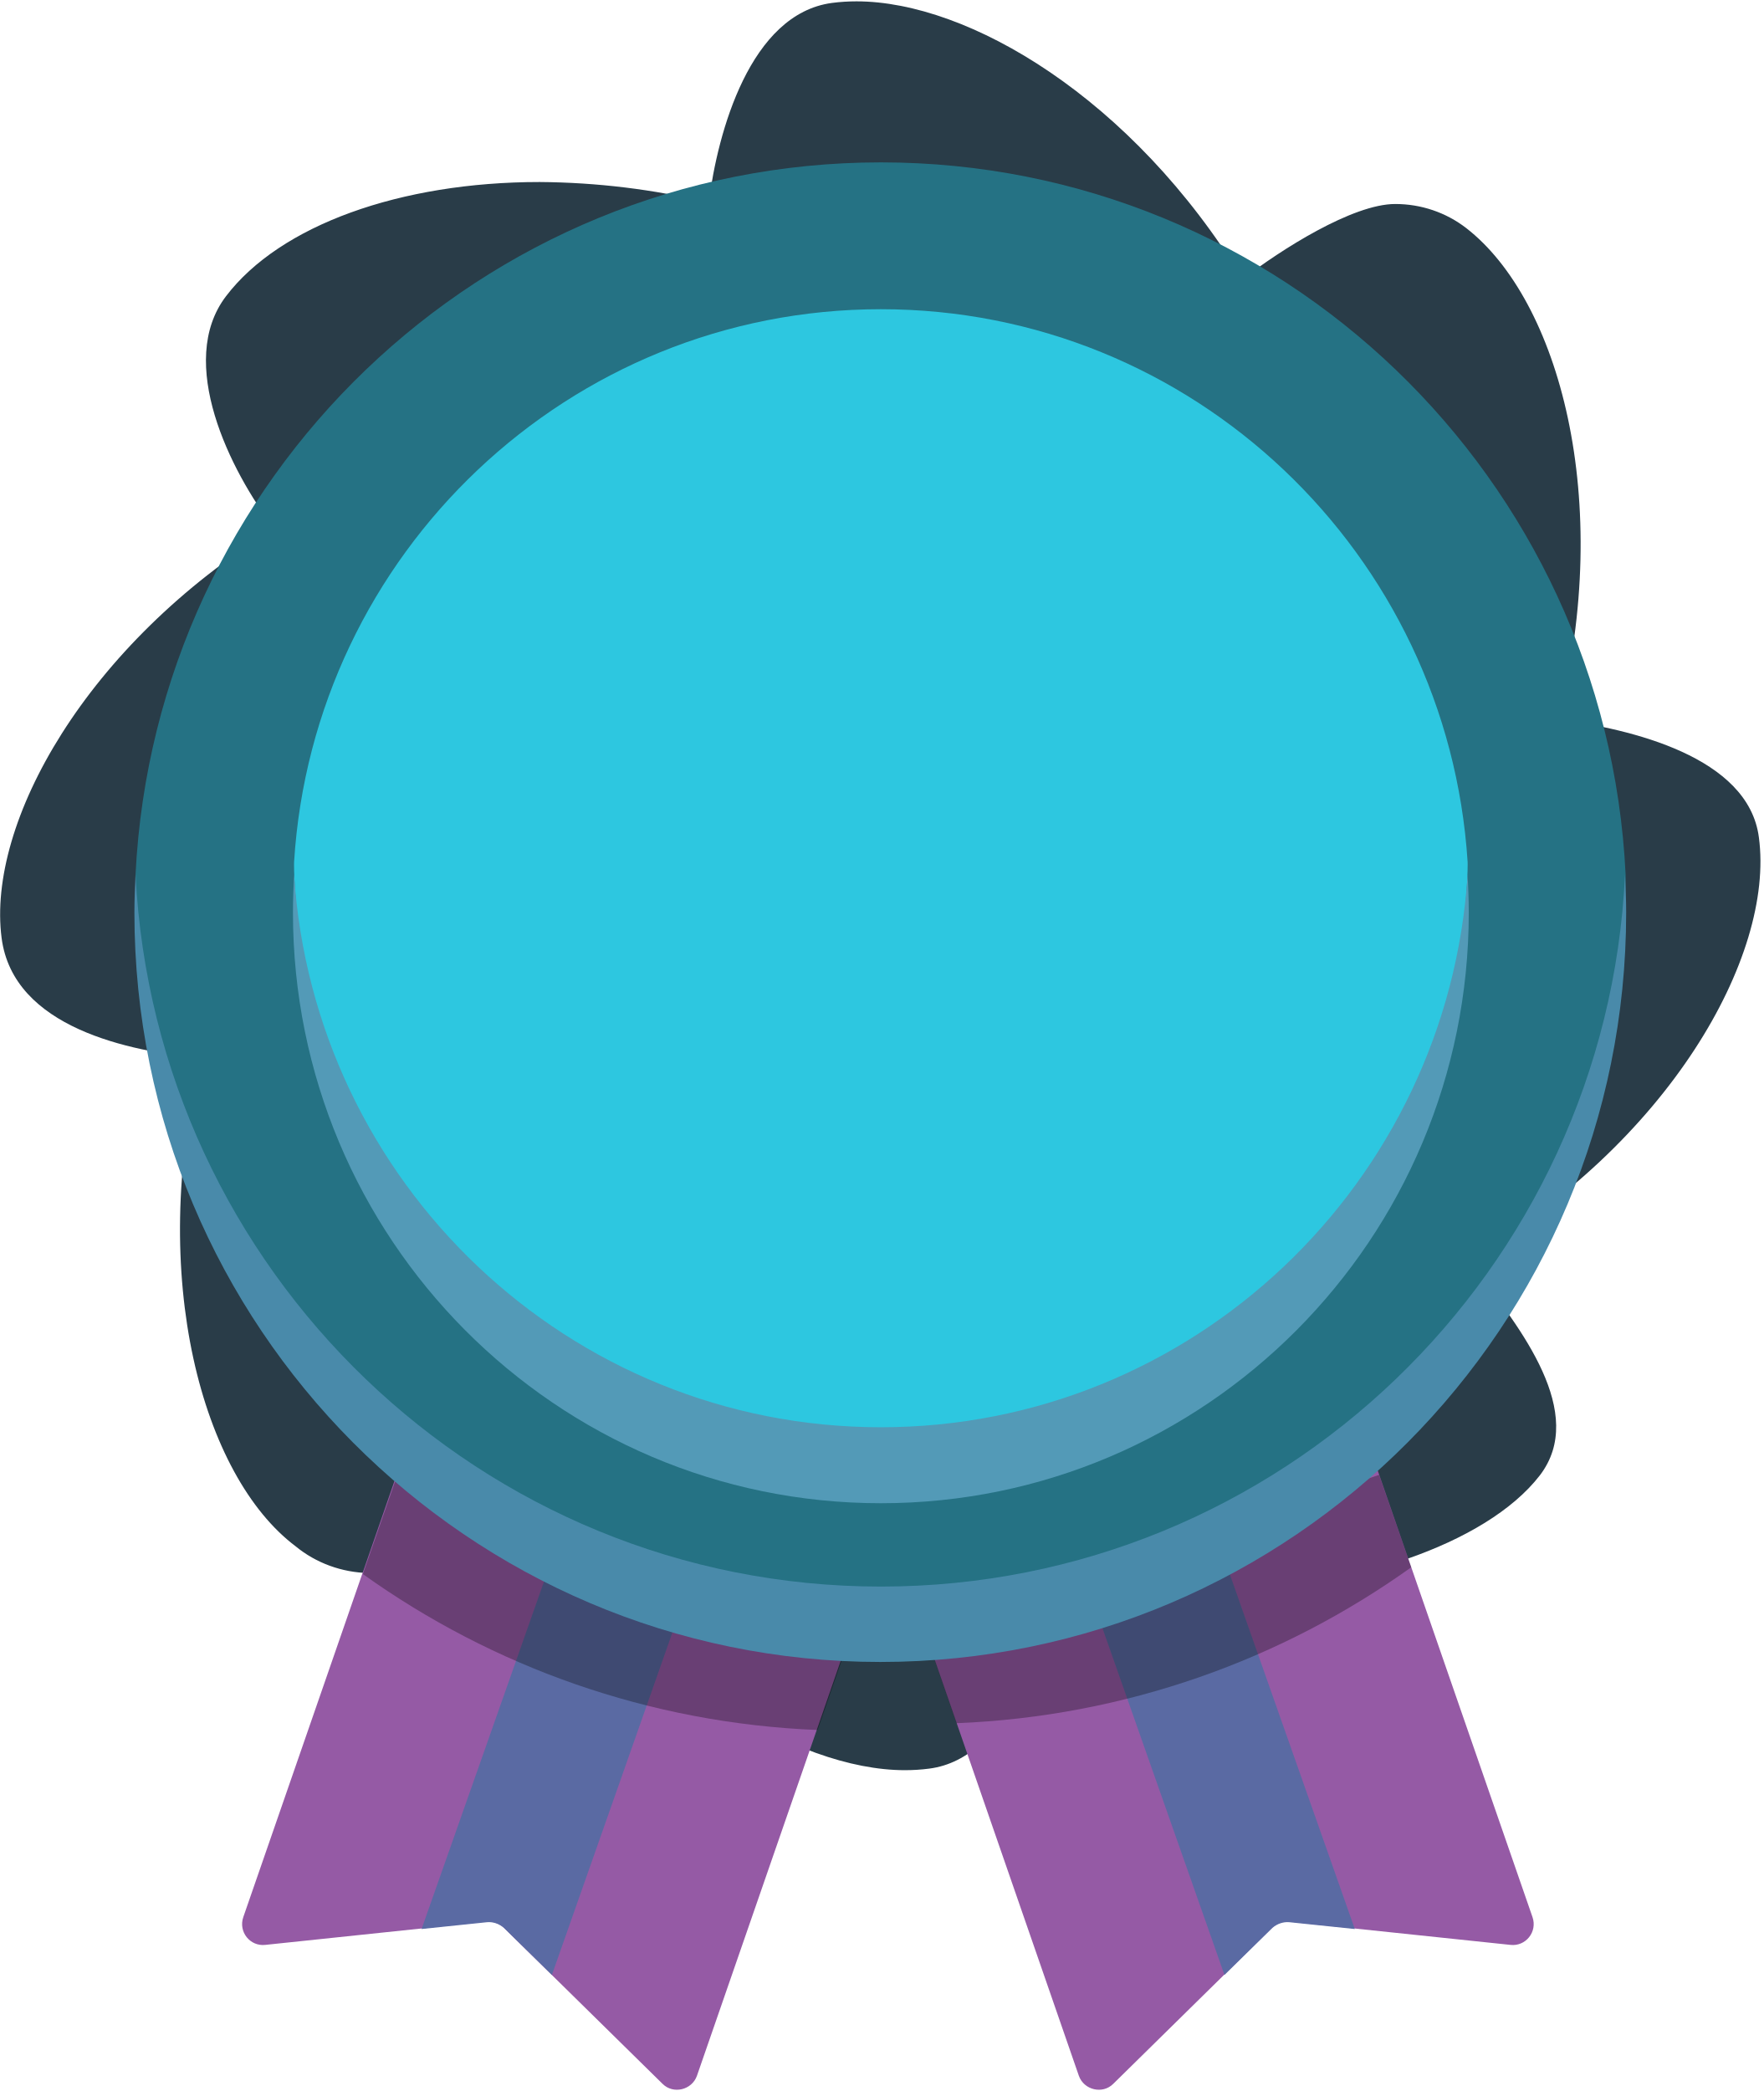
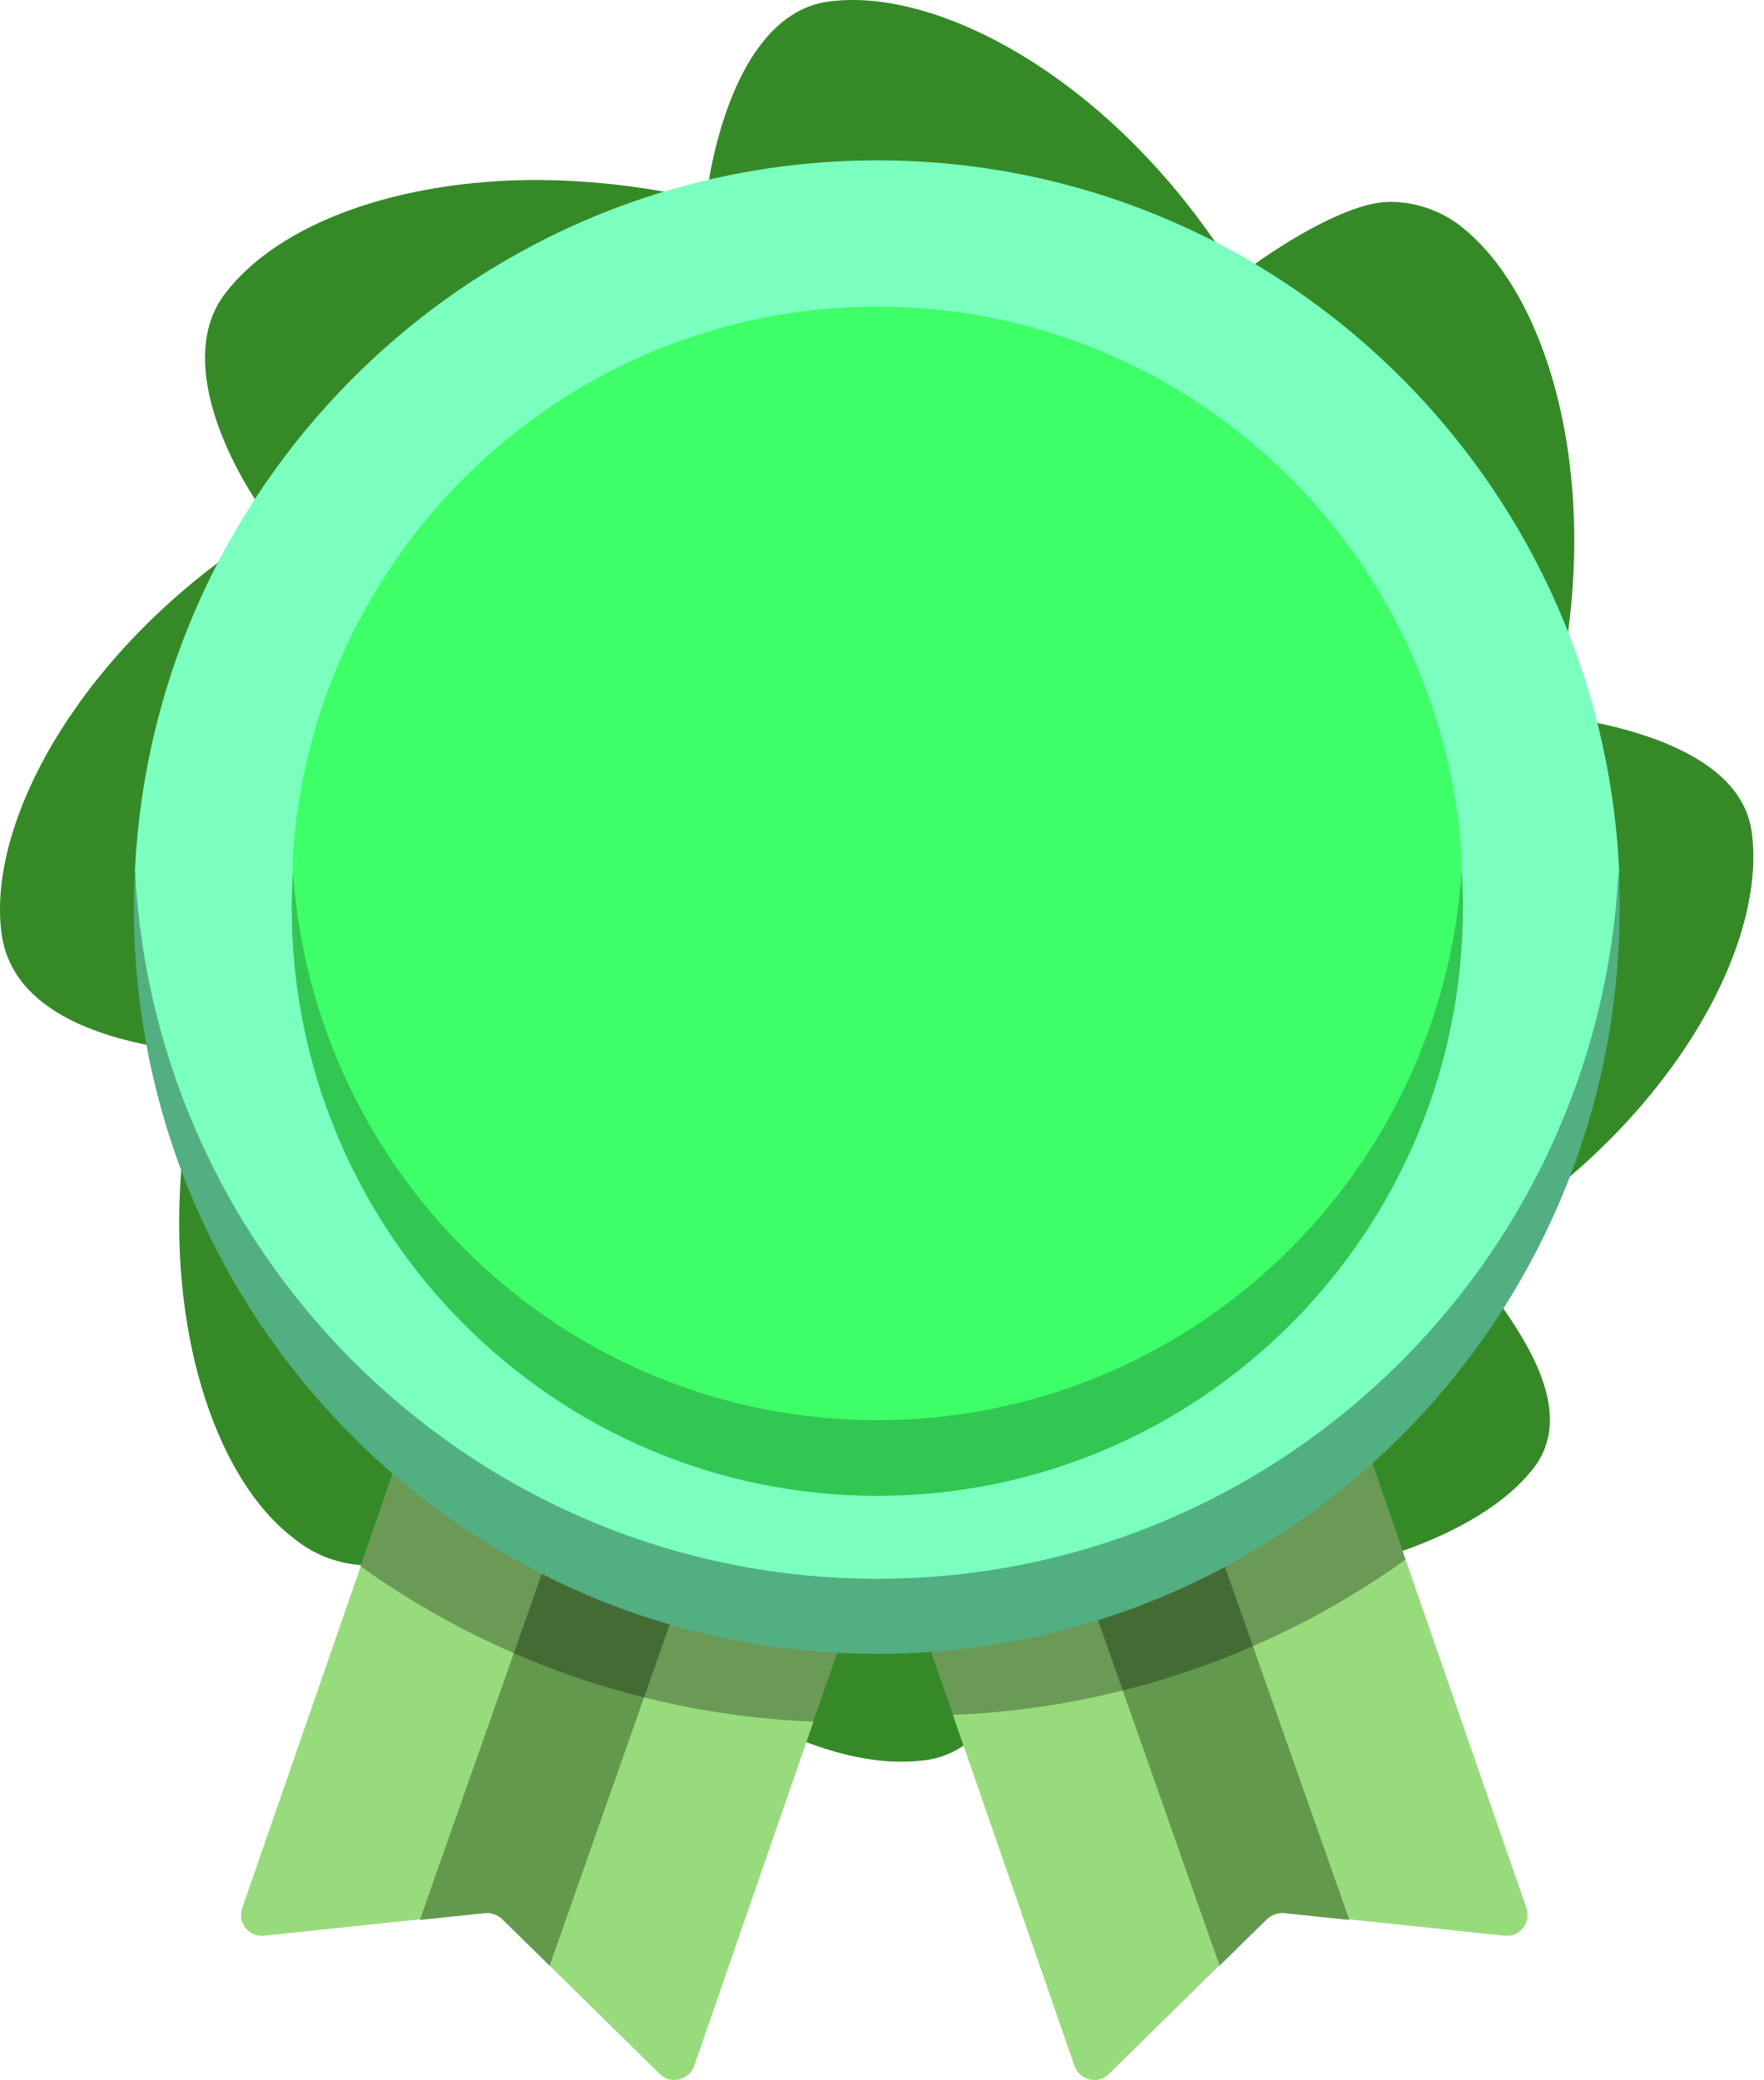
- <svg xmlns="http://www.w3.org/2000/svg" width="226" height="268" viewBox="0 0 226 268" fill="none">
-   <path d="M225.432 107.345C224.106 96.954 208.929 93.43 199.727 92.207C206.85 64.061 199.81 38.447 187.913 29.227C185.313 27.222 182.127 26.146 178.816 26.146C173.363 26.146 164.172 31.991 159.273 35.778C145.13 12.548 124.104 0.173 109.774 0.173C108.729 0.173 107.685 0.237 106.64 0.374C96.143 1.766 91.975 16.926 90.837 25.977C83.755 24.258 76.496 23.382 69.163 23.329C51.302 23.329 35.895 28.868 28.97 37.962C22.547 46.38 29.482 60.358 35.154 67.743C11.046 82.607 -1.707 105.457 0.204 120.205C1.688 131.757 16.645 134.753 25.774 135.628C18.891 163.669 25.952 189.22 37.89 198.187C40.502 200.339 43.834 201.552 47.291 201.615C53.067 201.615 62.771 196.72 67.69 192.564C81.728 214.908 102.117 226.881 115.978 226.881C117.012 226.881 118.057 226.818 119.091 226.681C129.369 225.373 133.944 210.287 135.113 201.172C142.227 202.86 149.517 203.725 156.881 203.725C172.496 203.725 190.399 198.113 197.356 189.093C203.445 181.149 194.88 170.178 189.062 162.73L188.927 162.551L188.874 162.487L188.049 161.432C213.828 146.61 227.459 122.579 225.432 107.345ZM38.987 134.594L38.83 134.478C38.851 134.405 38.872 134.331 38.893 134.257C38.924 134.373 38.956 134.478 38.987 134.594Z" fill="#293C48" />
-   <path d="M61.843 186.78L51.43 187.289L31.182 245.713C30.531 247.602 32.05 249.491 34.002 249.273L62.349 246.294C63.144 246.221 63.94 246.512 64.518 247.021L84.91 267.076C86.284 268.457 88.671 267.876 89.321 266.059L109.713 207.199L103.711 201.314L61.843 186.78Z" fill="#955AA5" />
-   <path d="M90.55 196.808L73.846 190.995L54.032 247.238L62.42 246.366C63.216 246.294 64.011 246.584 64.59 247.093L70.736 253.124L90.55 196.808Z" fill="#5A6AA3" />
-   <path d="M104.795 221.732L108.917 209.815L50.633 189.904L46.512 201.749C63.071 213.593 83.102 220.86 104.795 221.732Z" fill="black" fill-opacity="0.3" />
-   <path d="M165.755 186.78L176.168 187.289L196.415 245.713C197.066 247.602 195.547 249.491 193.595 249.273L165.248 246.294C164.453 246.221 163.657 246.512 163.079 247.021L142.687 267.076C141.313 268.457 138.927 267.876 138.276 266.059L117.884 207.199L123.886 201.314L165.755 186.78Z" fill="#955AA5" />
-   <path d="M137.12 196.808L153.824 190.995L173.638 247.238L165.25 246.366C164.454 246.294 163.659 246.584 163.08 247.093L156.934 253.124L137.12 196.808Z" fill="#5A6AA3" />
-   <path d="M122.586 220.86L118.464 208.943L176.748 189.032L180.869 200.877C164.31 212.721 144.279 219.988 122.586 220.86Z" fill="black" fill-opacity="0.3" />
-   <path d="M112.896 206.981C17.227 206.981 17.299 113.678 17.371 112.079C19.902 61.286 61.699 20.811 112.896 20.811C164.093 20.811 205.889 61.286 208.348 112.079C208.42 113.678 208.493 206.981 112.896 206.981Z" fill="#257284" />
-   <path d="M112.895 203.348C61.698 203.348 19.901 162.873 17.37 112.079C17.298 113.678 17.226 115.276 17.226 116.948C17.226 169.994 60.035 213.012 112.822 213.012C165.61 213.012 208.419 169.994 208.419 116.948C208.419 115.349 208.347 113.678 208.275 112.079C205.888 162.873 164.092 203.348 112.895 203.348Z" fill="#498AAA" />
-   <path d="M112.895 186.344C37.691 186.344 37.618 112.079 37.691 110.481C40.149 70.951 72.907 39.631 112.895 39.631C152.884 39.631 185.569 70.951 188.1 110.481C188.172 112.079 188.028 186.344 112.895 186.344Z" fill="#2DC7E0" />
-   <path d="M112.896 182.929C72.908 182.929 40.222 151.609 37.691 112.079C37.619 113.678 37.547 115.276 37.547 116.948C37.547 158.731 71.244 192.666 112.896 192.666C154.476 192.666 188.246 158.803 188.246 116.948C188.246 115.349 188.173 113.678 188.101 112.079C185.57 151.609 152.885 182.929 112.896 182.929Z" fill="#539AB7" />
+ <svg xmlns="http://www.w3.org/2000/svg" width="39" height="46" viewBox="0 0 39 46" fill="none">
+   <path d="M38.739 18.418C38.511 16.632 35.903 16.027 34.321 15.816C35.546 10.979 34.336 6.578 32.291 4.993C31.844 4.649 31.297 4.464 30.728 4.464C29.791 4.464 28.211 5.468 27.369 6.119C24.939 2.127 21.325 0 18.862 0C18.683 0 18.503 0.011 18.324 0.034C16.52 0.274 15.804 2.879 15.608 4.435C14.391 4.139 13.143 3.989 11.883 3.98C8.814 3.98 6.166 4.931 4.976 6.494C3.872 7.941 5.064 10.343 6.039 11.612C1.896 14.167 -0.296 18.094 0.032 20.628C0.287 22.613 2.858 23.128 4.427 23.279C3.244 28.098 4.457 32.489 6.509 34.03C6.958 34.4 7.53 34.608 8.124 34.619C9.117 34.619 10.785 33.778 11.63 33.063C14.043 36.903 17.547 38.961 19.929 38.961C20.106 38.961 20.286 38.95 20.464 38.927C22.23 38.702 23.016 36.109 23.217 34.543C24.44 34.833 25.693 34.982 26.958 34.982C29.642 34.982 32.718 34.017 33.914 32.467C34.961 31.102 33.489 29.216 32.489 27.936L32.465 27.905L32.456 27.895L32.315 27.713C36.745 25.166 39.087 21.036 38.739 18.418ZM6.697 23.101L6.67 23.081C6.674 23.068 6.678 23.056 6.681 23.043C6.687 23.063 6.692 23.081 6.697 23.101Z" fill="#358A27" />
+   <path d="M10.627 32.069L8.837 32.157L5.357 42.197C5.245 42.522 5.506 42.847 5.842 42.809L10.713 42.297C10.85 42.285 10.987 42.335 11.086 42.422L14.591 45.869C14.827 46.106 15.237 46.006 15.349 45.694L18.853 35.578L17.822 34.567L10.627 32.069Z" fill="#98DB7C" />
+   <path d="M15.56 33.793L12.689 32.794L9.284 42.46L10.726 42.31C10.862 42.297 10.999 42.347 11.099 42.435L12.155 43.471L15.56 33.793Z" fill="#63994C" />
+   <path d="M17.993 38.076L18.701 36.028L8.685 32.606L7.977 34.642C10.822 36.677 14.265 37.926 17.993 38.076Z" fill="black" fill-opacity="0.3" />
+   <path d="M28.485 32.069L30.274 32.157L33.754 42.197C33.866 42.522 33.605 42.847 33.269 42.809L28.398 42.297C28.261 42.285 28.124 42.335 28.025 42.422L24.52 45.869C24.284 46.106 23.874 46.006 23.762 45.694L20.258 35.578L21.289 34.567L28.485 32.069Z" fill="#98DB7C" />
+   <path d="M23.564 33.793L26.434 32.794L29.839 42.46L28.398 42.31C28.261 42.297 28.124 42.347 28.025 42.435L26.969 43.471L23.564 33.793Z" fill="#63994C" />
+   <path d="M21.066 37.926L20.302 35.705L30.318 32.283L31.082 34.492C28.237 36.527 24.794 37.776 21.066 37.926Z" fill="black" fill-opacity="0.3" />
+   <path d="M19.401 35.541C2.959 35.541 2.972 19.506 2.984 19.232C3.419 10.502 10.602 3.546 19.401 3.546C28.199 3.546 35.382 10.502 35.805 19.232C35.817 19.506 35.829 35.541 19.401 35.541Z" fill="#7AFFBF" />
+   <path d="M19.4 34.916C10.602 34.916 3.419 27.961 2.984 19.231C2.971 19.506 2.959 19.781 2.959 20.068C2.959 29.184 10.316 36.577 19.388 36.577C28.46 36.577 35.817 29.184 35.817 20.068C35.817 19.793 35.804 19.506 35.792 19.231C35.382 27.961 28.199 34.916 19.4 34.916Z" fill="#51AF82" />
+   <path d="M19.4 31.995C6.475 31.995 6.463 19.232 6.475 18.957C6.898 12.164 12.527 6.781 19.4 6.781C26.272 6.781 31.889 12.164 32.324 18.957C32.337 19.232 32.312 31.995 19.4 31.995Z" fill="#3EFF68" />
+   <path d="M19.4 31.407C12.528 31.407 6.911 26.025 6.476 19.231C6.464 19.506 6.451 19.781 6.451 20.068C6.451 27.249 12.242 33.081 19.4 33.081C26.546 33.081 32.35 27.261 32.35 20.068C32.35 19.793 32.337 19.506 32.325 19.231C31.89 26.025 26.273 31.407 19.4 31.407Z" fill="#31C752" />
</svg>
